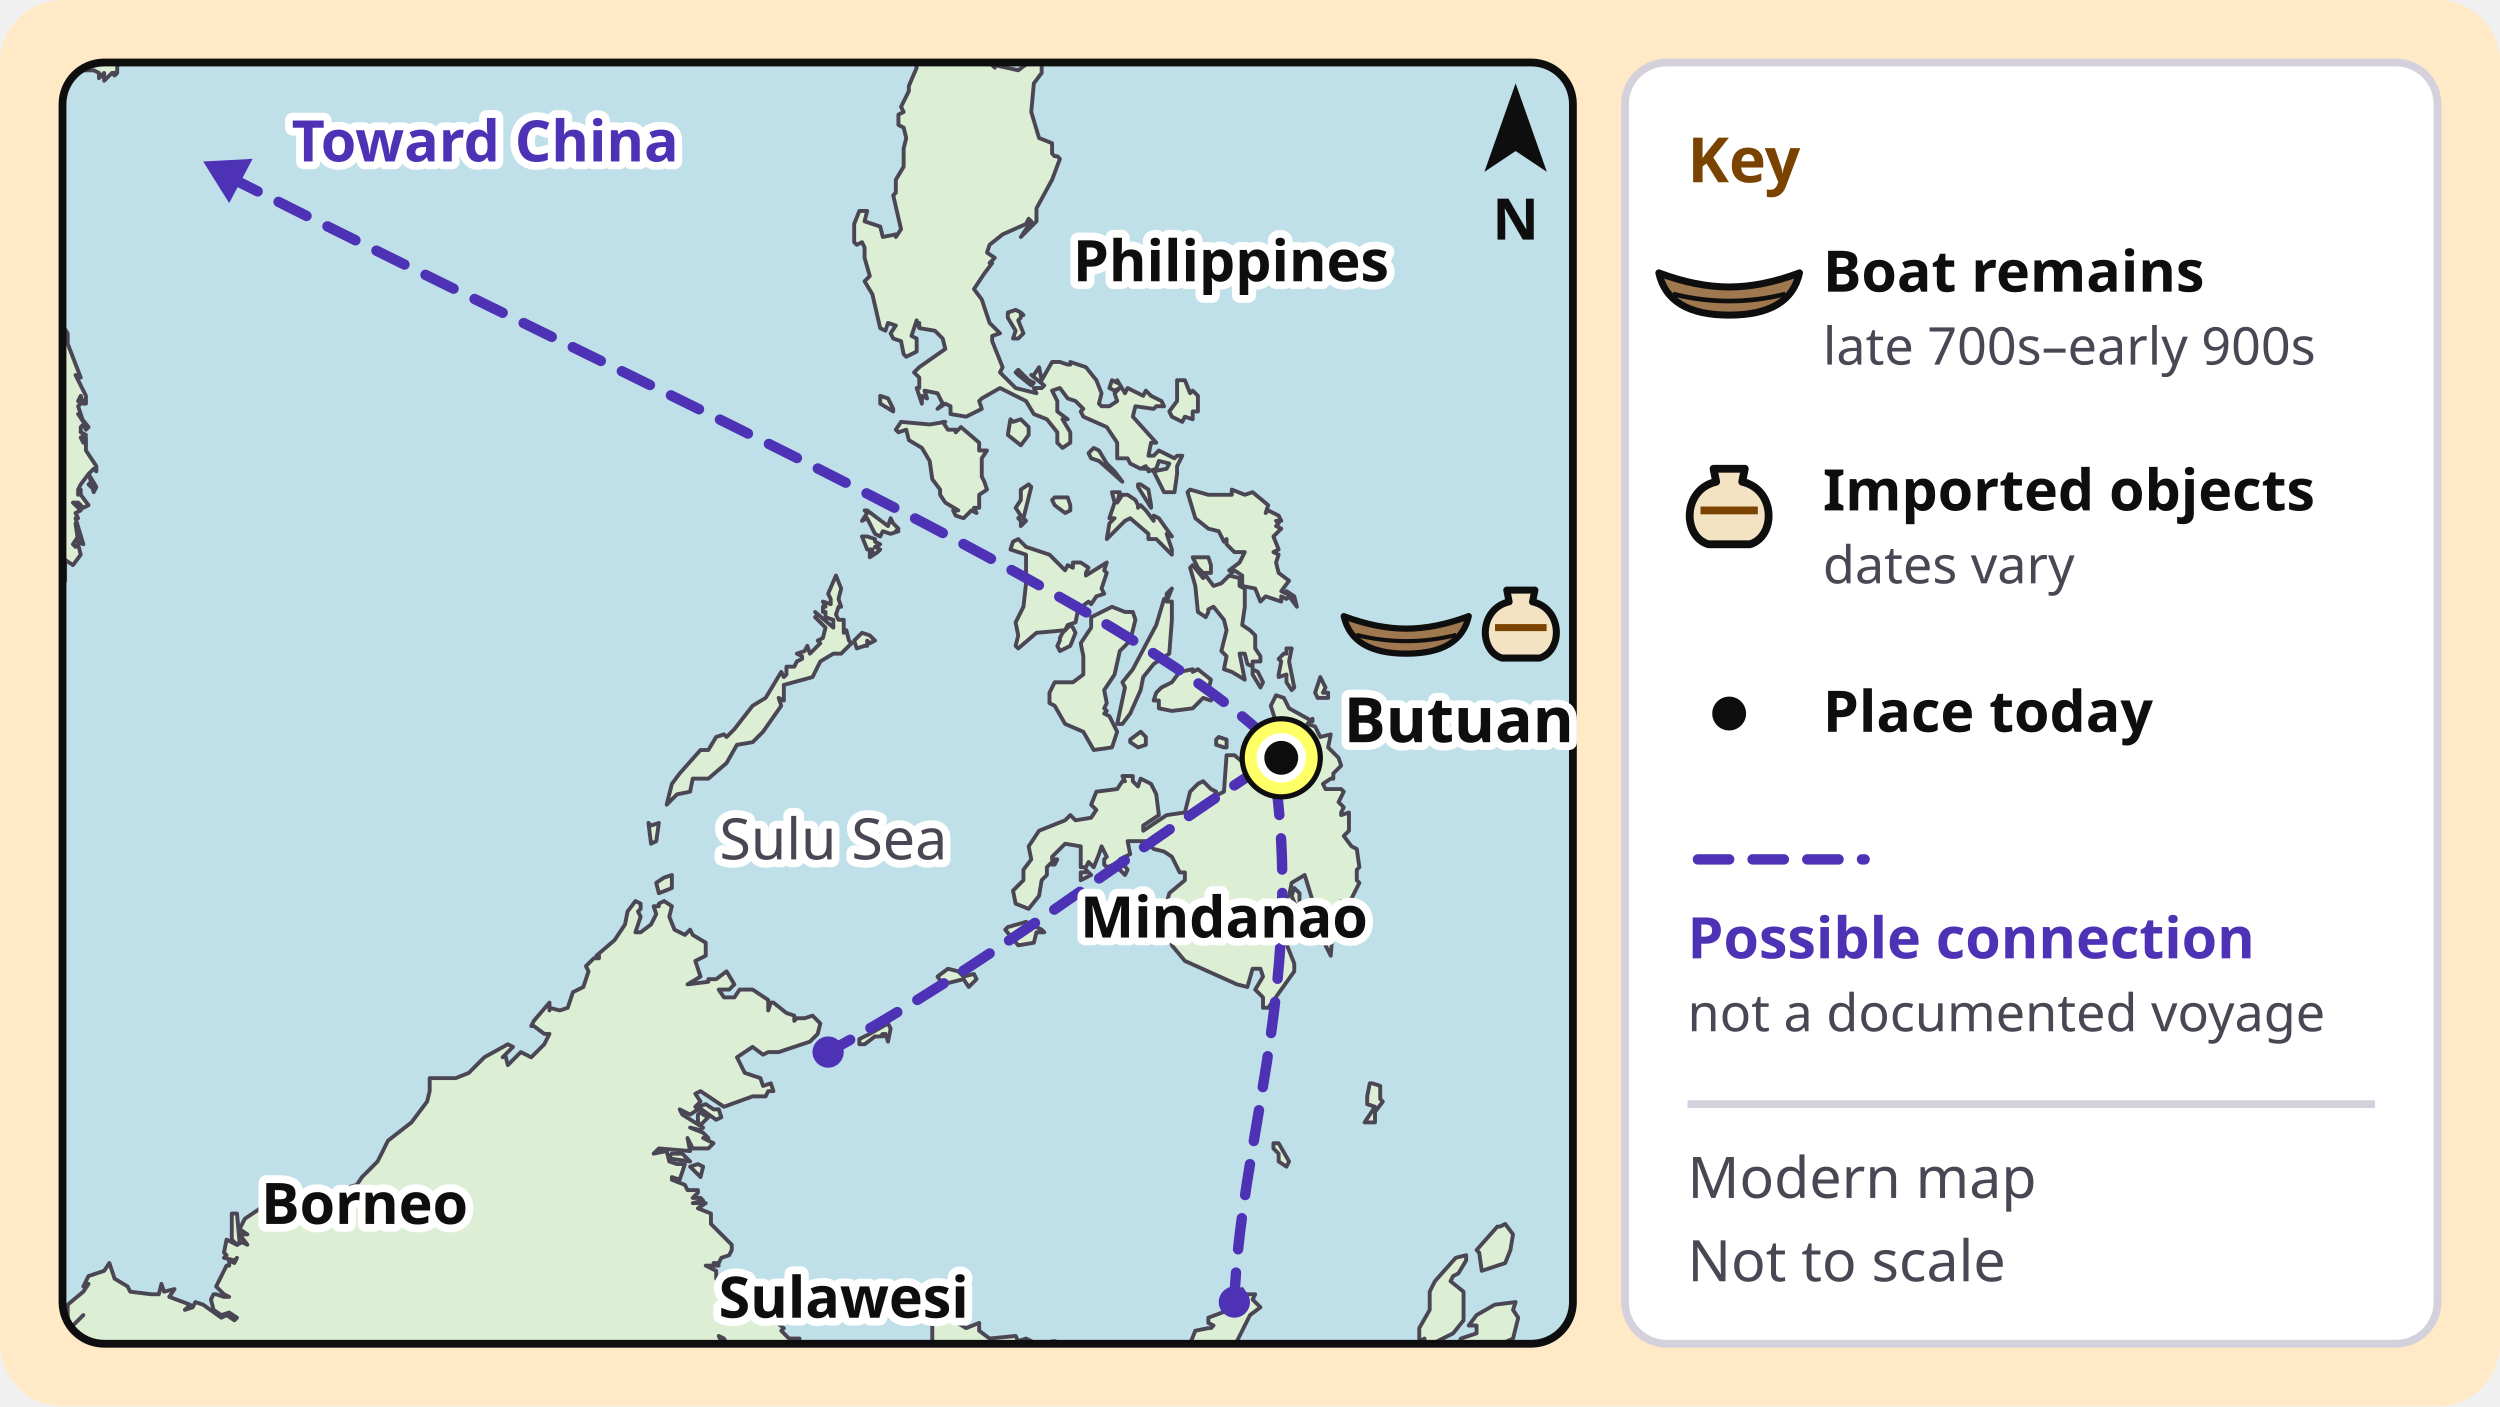
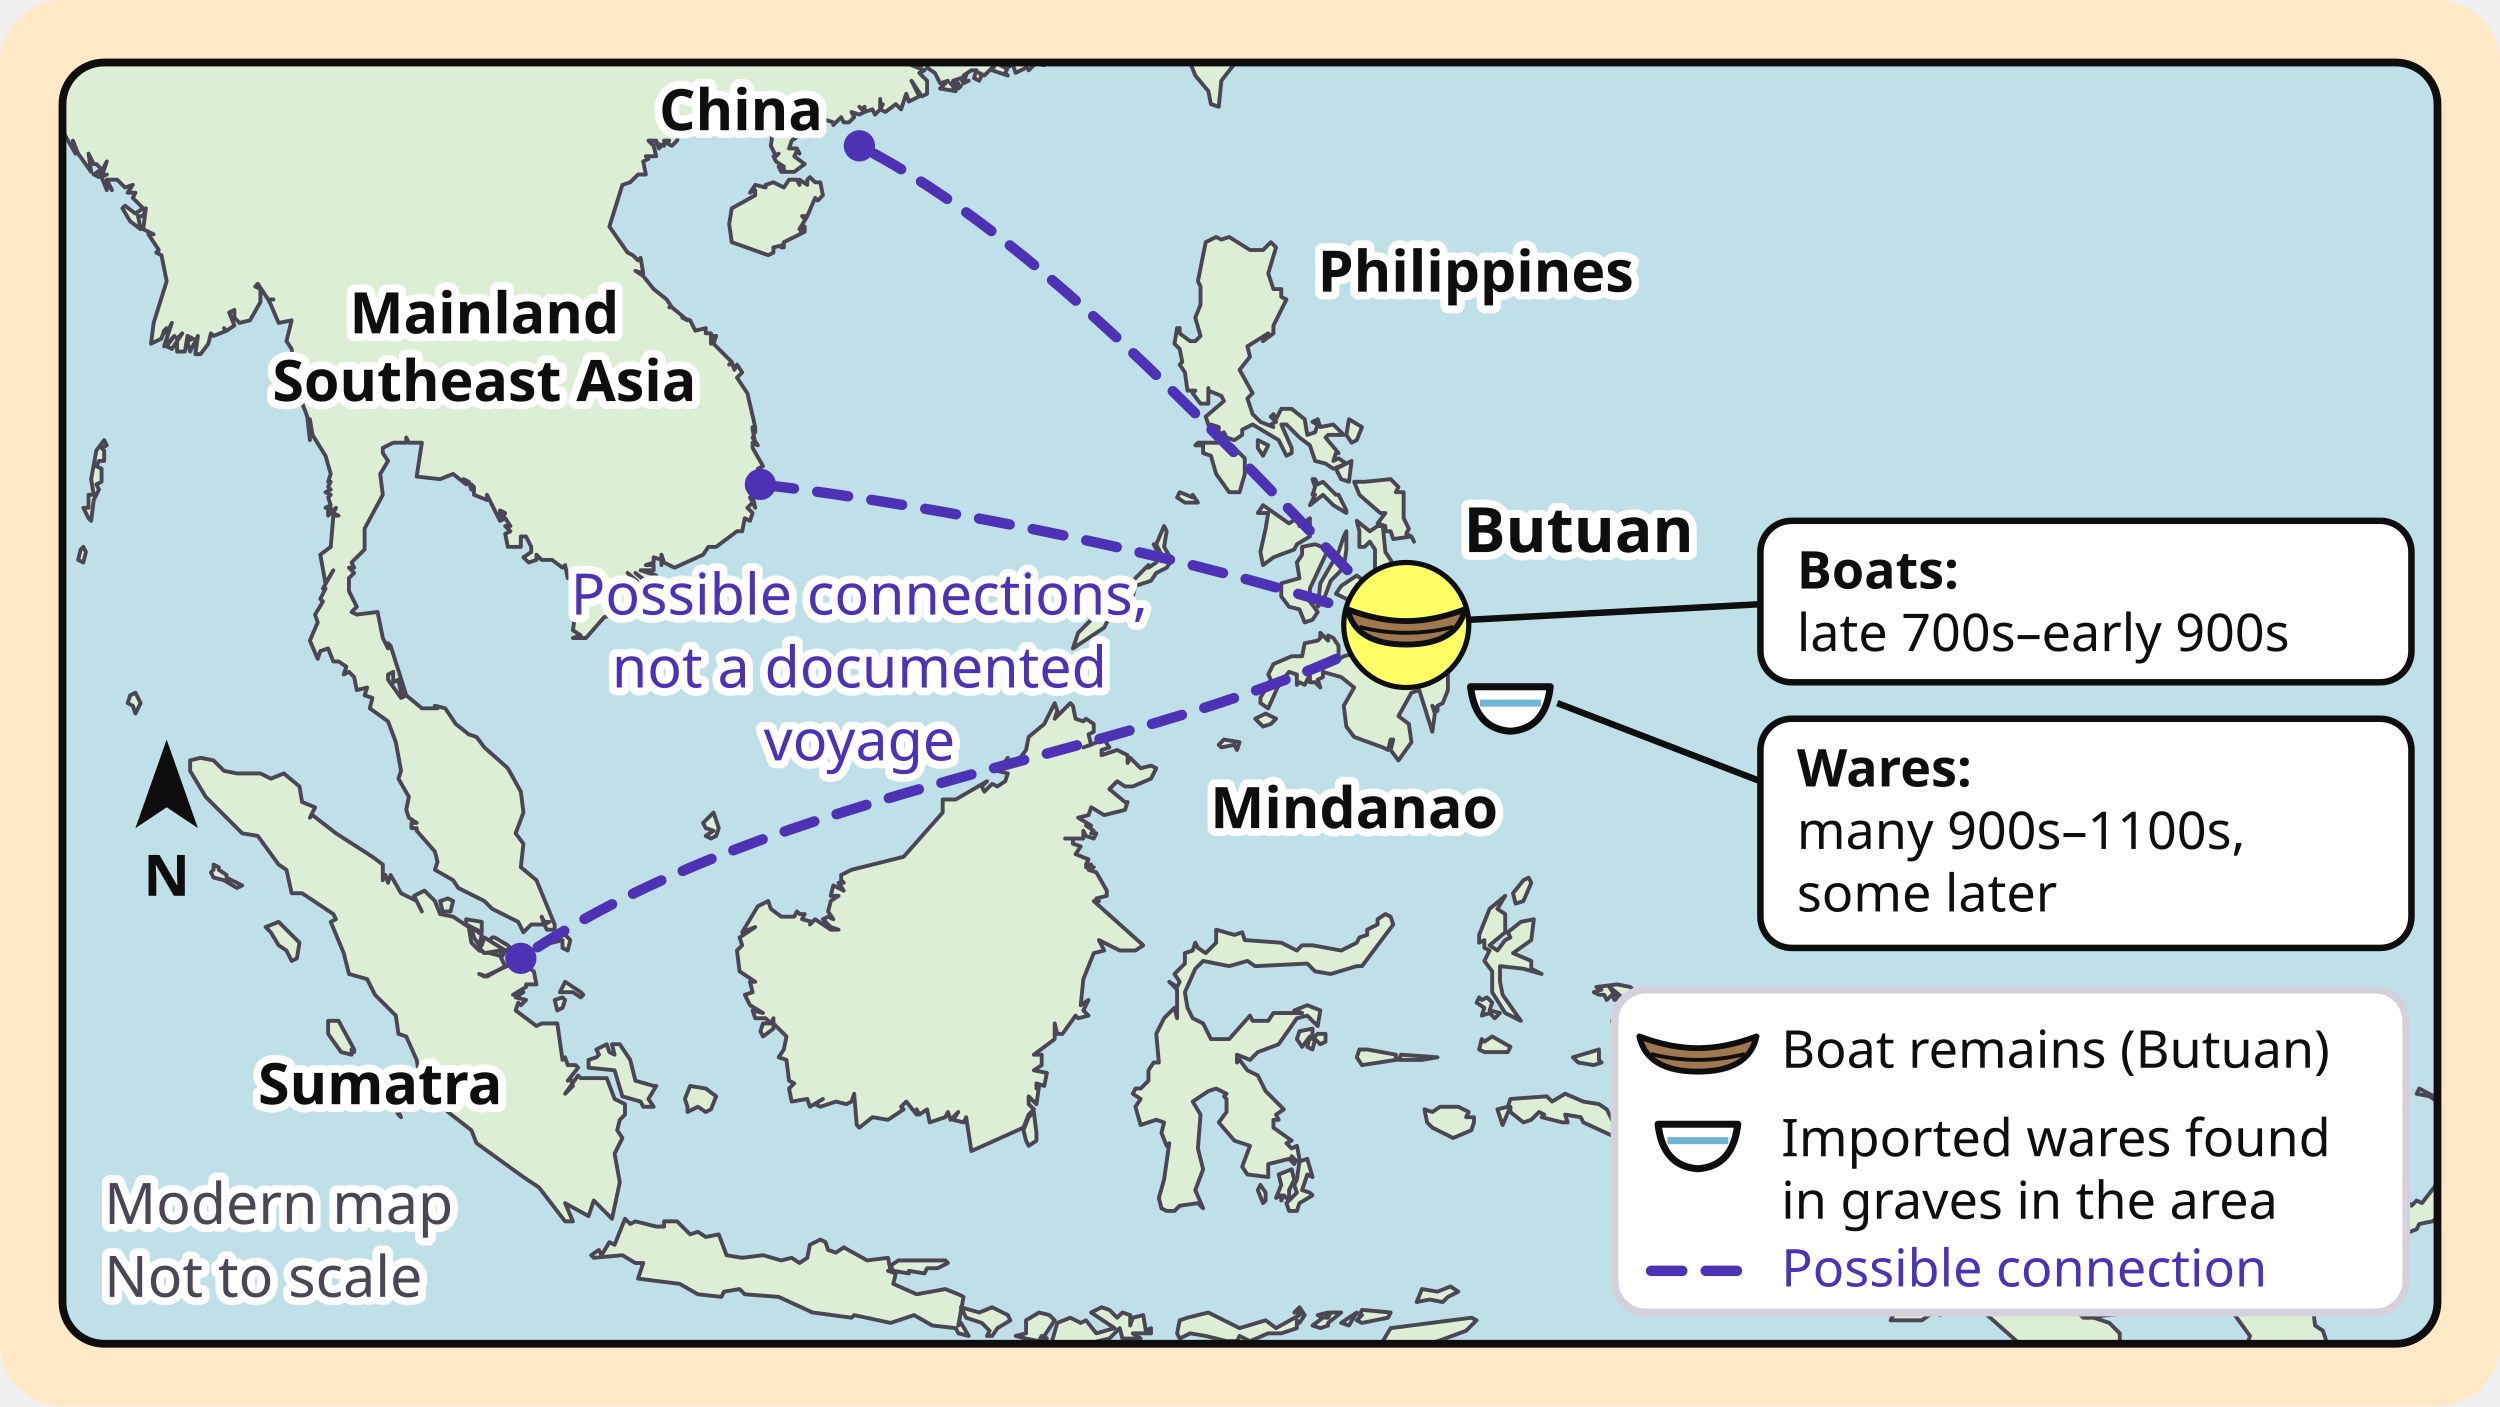
<svg xmlns="http://www.w3.org/2000/svg" viewBox="0 0 960 540" role="img" font-family="Atkinson Hyperlegible Next, Atkinson Hyperlegible, Verdana, sans-serif">
  <rect x="0" y="0" width="960" height="540" rx="24" fill="#FFE9C7" />
  <defs>
    <clipPath id="map">
-       <rect x="24" y="24" width="580" height="492" rx="16" />
+       <rect x="24" y="24" width="912" height="492" rx="16" />
    </clipPath>
  </defs>
  <g clip-path="url(#map)">
-     <rect x="24" y="24" width="580" height="492" fill="#BFE0E8" />
+     <rect x="24" y="24" width="912" height="492" fill="#BFE0E8" />
    <g fill="#DCEFD5" stroke="#4B4654" stroke-width="1.5" stroke-linejoin="round">
-       <path d="M-6 -6 -6 82 -4 83 -3 82 -2 85 -3 85 1 86 -0 88 1 90 2 89 1 92 3 92 3 87 5 88 5 89 3 89 4 92 7 95 6 96 7 95 9 99 13 105 15 105 14 107 15 106 18 111 19 110 18 110 19 108 21 112 23 113 20 116 21 116 24 125 26 128 26 132 31 145 29 144 33 152 33 155 32 155 31 152 30 154 31 155 30 156 32 162 30 159 34 164 33 165 32 163 31 164 31 166 33 167 31 168 32 170 33 168 33 173 37 179 37 181 36 180 34 182 37 187 36 189 35 186 35 187 34 186 35 185 34 182 31 186 30 188 30 190 31 188 31 190 34 194 32 195 30 193 28 193 31 196 29 197 30 199 29 199 32 209 30 208 29 201 30 206 28 209 29 210 30 209 31 213 28 217 25 215 25 223 23 224 19 224 16 228 11 229 4 236 3 235 -1 236 -4 242 -6 241Z" />
-       <path d="M325 546 325 544 326 543 328 546 331 545 332 542 329 538 332 536 332 531 336 530 336 523 342 521 343 516 345 516 345 520 351 522 354 517 358 515 358 507 361 506 361 507 363 506 366 507 371 510 376 508 376 511 380 514 390 513 391 515 394 514 398 516 405 515 410 517 416 521 419 517 425 518 425 517 428 518 446 521 457 516 459 511 464 510 465 510 466 509 464 508 464 506 472 503 472 500 477 495 478 497 482 497 481 499 484 502 480 505 474 517 467 521 465 527 462 532 457 533 451 533 438 537 427 535 422 530 420 531 411 531 410 529 410 531 393 531 386 532 384 530 380 529 378 531 371 531 366 533 364 532 360 532 354 529 349 529 343 534 339 539 336 546Z" />
-       <path d="M315 393 314 397 311 400 299 404 295 404 293 405 289 402 283 406 286 412 292 414 293 417 296 416 297 419 295 419 294 421 289 421 278 425 269 419 267 420 269 423 267 425 268 426 265 428 261 426 262 428 270 433 269 434 265 433 270 435 272 437 270 437 274 439 272 441 266 441 264 437 265 442 253 441 251 443 256 442 257 446 260 447 263 447 261 453 258 452 258 453 263 455 264 457 268 457 268 458 266 460 269 460 270 461 266 462 271 462 268 464 273 466 273 470 281 478 281 480 280 482 277 483 276 485 274 485 276 486 271 486 275 488 275 491 277 493 280 494 282 497 291 502 290 503 292 505 296 506 301 510 300 511 303 514 307 514 307 516 301 522 298 520 295 522 291 521 290 522 281 519 278 514 276 513 280 522 276 521 271 523 268 530 268 532 265 536 264 540 265 540 264 541 265 546 29 546 29 543 32 544 29 541 27 537 22 535 22 527 20 521 23 517 22 511 28 509 32 505 28 509 24 510 26 506 26 501 32 496 34 493 32 494 34 490 40 488 42 485 44 491 49 494 50 496 58 497 61 497 62 493 63 496 67 495 65 498 73 501 71 503 74 502 75 500 78 501 85 506 87 505 90 507 91 506 88 504 85 505 82 503 81 499 82 497 83 497 86 498 88 498 86 497 83 494 87 486 88 486 88 484 90 485 91 483 90 484 86 483 87 482 86 481 87 476 91 478 93 477 95 478 92 474 95 474 92 472 94 468 100 464 109 463 137 455 139 452 145 446 149 438 158 431 164 423 165 419 165 414 175 414 180 412 186 406 195 401 197 402 193 406 194 405 195 409 200 404 204 406 209 401 211 397 209 397 205 394 204 394 205 392 211 385 211 388 211 387 215 388 218 387 220 381 224 379 226 373 225 371 228 368 230 368 230 367 229 367 236 361 240 355 241 350 244 346 246 347 246 349 245 350 246 352 244 358 246 358 250 355 252 351 251 348 253 348 253 347 255 346 258 348 257 352 259 357 263 359 265 357 266 359 271 362 271 367 267 369 269 375 264 378 272 377 272 376 275 376 279 373 282 378 280 380 276 380 278 383 280 383 282 383 284 380 289 380 295 384 295 388 296 385 297 385 302 389 302 389 305 390 305 392 306 391 309 391 312 390Z" />
-       <path d="M521 338 522 339 518 347 515 346 514 348 515 352 512 349 510 349 512 354 511 367 508 361 507 351 505 349 501 336 496 339 495 344 491 346 487 356 488 358 489 357 493 360 497 370 497 373 487 387 485 387 485 383 482 380 485 375 484 372 481 372 479 379 475 378 455 369 450 363 449 352 447 351 448 347 449 343 455 338 455 335 453 335 450 329 447 327 443 326 440 323 433 323 434 328 430 330 433 334 432 336 428 332 425 333 424 332 424 330 425 329 423 325 422 328 420 333 418 331 417 333 415 333 415 325 409 324 404 329 404 330 406 330 405 332 404 332 404 331 402 333 402 336 400 338 399 344 395 349 390 347 389 342 393 338 393 334 396 330 395 325 399 319 409 315 411 313 413 315 419 314 421 311 419 309 421 304 429 303 431 300 432 300 431 298 435 298 435 300 437 302 438 299 442 301 444 305 445 313 439 317 439 319 448 313 455 312 457 304 460 301 462 300 465 303 467 304 466 306 470 304 471 290 474 290 480 295 482 293 483 287 486 290 489 290 492 289 492 284 488 271 490 267 493 268 495 272 504 277 504 276 502 278 505 279 507 283 511 282 510 287 514 291 515 294 512 297 512 299 511 299 508 301 509 303 515 303 516 304 514 308 516 310 515 312 515 313 518 312 518 319 516 321 519 325 521 326 522 333 521 334Z" />
-       <path d="M400 24 400 28 397 32 396 43 399 53 404 55 404 59 405 60 406 60 407 61 404 69 398 80 398 85 392 91 396 85 395 84 394 86 385 90 380 94 379 97 382 99 380 101 381 101 378 105 374 111 377 115 380 124 384 128 381 129 381 131 385 141 384 143 390 149 398 151 397 149 400 149 401 148 396 144 397 144 399 141 400 146 404 139 407 139 410 140 411 140 411 139 417 141 421 146 423 151 422 155 423 156 426 156 429 154 428 151 430 149 428 150 426 149 427 146 429 147 429 146 432 151 433 149 439 152 440 150 442 152 446 154 447 156 444 156 443 157 436 156 435 160 444 170 442 170 441 175 443 175 445 173 451 176 452 175 454 175 452 179 452 182 451 189 447 189 443 181 448 180 449 178 445 177 444 180 441 181 441 180 439 180 440 179 438 180 434 178 433 176 429 176 429 170 425 164 416 160 415 158 416 157 413 154 410 153 407 149 404 150 406 154 406 158 410 161 408 161 411 166 411 170 408 172 406 170 406 166 402 161 397 159 394 154 384 149 377 153 376 154 377 157 371 160 365 159 365 156 363 155 360 157 362 155 360 151 355 150 356 153 354 152 354 155 352 149 353 149 353 145 351 143 353 141 363 134 362 130 359 127 353 126 353 124 352 125 352 123 350 129 352 130 352 135 348 137 347 136 346 131 343 130 342 128 344 125 341 124 340 127 338 126 335 113 332 108 334 106 332 99 332 95 331 93 329 94 328 93 328 86 330 81 333 81 332 85 338 87 339 91 344 90 344 91 346 88 343 75 344 74 344 69 347 64 347 57 348 53 347 49 345 48 345 44 347 43 346 41 349 35 349 33 352 26 351 21 357 19 358 17 361 19 367 17 380 24 382 26 382 25 391 27 395 24 396 21 398 21Z" />
-       <path d="M484 252 484 254 481 254 481 256 479 255 478 251 476 251 478 261 473 258 470 257 471 252 469 250 471 242 470 238 466 233 464 234 464 235 463 237 460 235 459 225 457 218 458 217 462 222 463 221 466 225 469 224 472 221 476 222 476 225 478 226 478 233 477 240 480 242 482 244 482 249Z" />
-       <path d="M497 229 498 233 495 229 494 230 492 229 492 231 486 229 484 231 482 226 477 225 477 221 474 219 473 220 472 219 476 216 478 212 474 212 471 209 471 207 470 208 468 204 464 203 459 199 456 189 457 188 464 190 473 190 473 188 478 190 481 189 487 194 486 197 487 196 491 198 492 200 490 200 491 201 490 202 492 203 489 206 491 211 489 212 491 213 490 216 491 220 495 223 492 227 494 228 494 227Z" />
-       <path d="M265 446 258 445 257 444 258 443 262 443Z" />
-       <path d="M499 348 498 349 496 344 497 341 499 343Z" />
-       <path d="M419 336 415 338 415 335 417 335 417 334Z" />
-       <path d="M485 262 484 264 481 259 481 257 483 258Z" />
-       <path d="M465 217 465 220 462 220 460 218 458 214 461 214 464 214Z" />
-       <path d="M92 477 91 478 89 476 89 466 91 466Z" />
-       <path d="M268 447 270 448 269 452 265 448Z" />
-       <path d="M255 337 258 336 258 341 253 343 252 339Z" />
-       <path d="M495 446 494 448 491 446 491 443 489 441 489 439 491 439Z" />
-       <path d="M342 395 341 400 340 397 339 398 339 397 338 398 336 398 332 401 330 401 330 399 334 397 341 393Z" />
-       <path d="M253 316 252 323 250 324 249 316 250 317Z" />
-       <path d="M471 284 471 287 470 287 467 286 467 284 468 283Z" />
-       <path d="M440 285 440 286 437 287 434 285 434 284 438 281 440 283Z" />
-       <path d="M510 266 510 268 506 268 505 266 507 260 509 264 508 266Z" />
-       <path d="M334 244 336 246 334 247 333 246 333 248 332 248 329 249 328 246 331 243Z" />
-       <path d="M412 241 413 243 411 248 407 250 406 248 407 246 407 245 408 243 411 240Z" />
-       <path d="M336 208 338 209 336 210 338 211 337 212 334 214 334 212 335 213 335 211 334 211 333 211 331 206 333 206 336 207Z" />
-       <path d="M411 194 411 196 409 197 405 194 404 192 405 191 410 191Z" />
-       <path d="M442 194 442 195 437 187 437 186 438 186 441 188Z" />
-       <path d="M428 181 431 185 422 177 419 176 418 174 419 173 420 172 422 173 425 178Z" />
-       <path d="M343 157 343 158 338 155 338 152 341 153Z" />
-       <path d="M395 146 397 147 396 148 391 144 390 143 391 142Z" />
-       <path d="M392 120 393 121 392 120 392 122 391 123 393 128 391 130 389 130 390 127 387 122 387 120 390 119Z" />
-       <path d="M378 -2 379 -1 378 -0 375 -1 373 -3 375 -4 378 -4Z" />
-       <path d="M270 428 272 429 271 430 269 432 268 431 268 428 269 427Z" />
-       <path d="M7 435 5 440 1 441 -2 440 1 437 4 439 3 437 -3 435 -5 431 2 424 3 428 7 431 6 434Z" />
-       <path d="M274 426 276 426 277 429 275 430 268 425 271 424Z" />
-       <path d="M581 474 580 480 578 485 575 486 569 488 568 481 567 480 575 471 576 471 578 470Z" />
-       <path d="M530 422 531 423 528 427 528 431 524 431 528 425 525 424 525 421 526 416 527 416 530 417Z" />
-       <path d="M400 357 401 358 398 358 397 362 391 363 386 357 387 356 394 354Z" />
-       <path d="M464 265 466 267 465 269 462 268 458 272 450 273 445 272 445 269 443 269 444 266 446 264 450 262 453 258 458 257 458 258 460 257 465 261Z" />
-       <path d="M497 264 496 265 494 262 494 259 491 260 491 259 492 254 491 253 493 251 494 251 494 249 496 249 495 254Z" />
-       <path d="M345 204 342 205 339 204 338 206 336 205 333 199 331 200 333 197 332 196 333 196 341 202 342 199 343 201 345 203 344 204Z" />
-       <path d="M450 211 450 213 444 207 441 207 441 205 434 199 432 200 425 207 426 201 428 199 426 199 428 193 427 189 429 189 430 189 429 193 431 190 433 190 436 192 437 194 437 195 438 194 440 196 443 200 443 198 445 199 450 206 448 205Z" />
-       <path d="M395 186 396 187 393 199 394 200 392 202 392 200 391 199 391 199 392 198 390 195 392 192 392 188Z" />
-       <path d="M395 165 395 167 392 171 387 167 388 161 389 162 392 161 395 164Z" />
-       <path d="M460 152 460 158 458 158 458 161 455 160 454 162 450 160 449 158 452 154 452 146 455 146 457 151 458 150Z" />
-       <path d="M374 374 375 376 372 379 370 376 362 378 360 375 364 372 368 373 370 375Z" />
-       <path d="M74 -6 71 -4 69 3 66 2 68 3 68 5 69 3 67 10 65 12 66 13 67 10 67 13 66 13 64 17 62 16 64 15 60 16 55 21 53 21 55 22 53 24 51 24 53 23 45 25 45 28 43 28 45 28 44 29 43 28 40 31 40 28 38 30 38 28 36 27 29 27 28 25 24 25 15 21 15 15 13 11 14 8 13 4 15 3 13 1 15 -4 20 -6Z" />
-       <path d="M553 546 554 535 550 533 548 528 549 523 551 521 547 519 547 514 545 515 545 510 549 503 549 496 551 492 559 483 563 482 563 484 560 489 558 490 557 492 562 496 562 507 558 512 552 515 551 517 556 522 559 520 560 516 561 514 567 512 567 509 564 509 567 505 574 501 582 500 581 503 583 506 581 514 570 519 570 521 568 521 568 522 572 526 581 529 581 534 585 535 587 538 577 535 575 533 569 533 566 531 560 531 558 535 559 540 558 542 559 546Z" />
-       <path d="M436 238 434 246 430 250 428 259 424 265 425 270 424 272 425 273 424 274 426 275 429 281 427 287 420 288 416 281 409 278 405 271 403 270 403 266 405 262 412 262 416 259 416 252 415 247 419 241 419 237 427 233 432 235 432 235 435 235Z" />
-       <path d="M450 238 449 251 443 255 439 260 438 265 434 274 431 278 429 278 432 264 431 262 435 257 444 240 447 230 448 231 448 228 450 226 448 231 450 231Z" />
-       <path d="M326 246 327 247 323 251 320 251 315 254 312 260 301 263 301 269 299 268 300 271 293 281 289 285 283 286 279 293 272 299 266 299 265 304 260 305 256 309 258 301 261 297 269 288 272 288 275 283 278 282 279 283 282 280 289 271 294 268 300 258 301 260 302 259 302 258 302 256 305 256 306 254 308 253 308 252 306 251 309 250 310 248 310 248 311 251 315 247 314 246 316 245 317 241 313 237 314 236 313 235 320 241 320 238 317 237 317 235 316 235 316 233 317 233 316 231 319 232 319 230 318 228 321 221 323 226 322 230 323 233 322 233 321 236 322 238 324 238 324 243 325 242Z" />
-       <path d="M425 220 423 226 424 228 421 229 419 232 418 231 414 234 413 239 410 240 409 242 398 243 391 249 390 248 391 244 390 239 393 233 394 224 394 213 388 211 389 208 391 207 394 210 403 213 409 219 410 217 412 218 412 216 415 216 418 218 417 220 417 221 425 216 424 219Z" />
-       <path d="M378 185 379 188 376 190 376 195 374 195 375 197 373 196 370 199 367 198 366 196 368 196 363 193 361 190 361 188 358 184 357 177 354 172 349 169 348 165 345 166 344 165 346 162 357 163 363 162 362 162 364 165 367 165 367 166 369 164 376 170 376 173 379 173 377 176 377 183Z" />
+       <path d="M439 -6 438 -6 438 -5 435 -4 434 -6 433 -5 436 -3 433 0 431 -2 427 0 426 -2 423 0 424 2 421 1 425 2 424 4 426 5 422 6 422 8 420 10 421 8 419 8 418 13 417 10 415 9 416 11 413 12 412 15 412 13 410 16 410 14 407 14 405 19 401 18 405 20 403 20 403 21 401 20 402 21 401 25 396 24 397 25 395 27 394 25 394 26 390 28 389 25 386 26 384 25 387 26 386 28 387 29 381 27 382 25 378 29 376 28 377 29 376 31 374 30 375 27 373 27 370 29 371 29 370 31 372 31 370 32 369 30 366 31 368 32 365 32 366 33 369 33 368 34 366 34 367 35 361 34 364 31 361 32 359 28 356 26 357 23 356 25 356 23 356 25 355 23 360 22 353 23 354 25 350 25 355 27 353 28 356 31 356 36 354 37 350 31 353 37 349 39 348 36 346 42 344 40 340 43 338 42 339 40 338 40 338 38 338 42 336 44 335 42 332 43 332 41 331 42 330 41 332 43 330 44 327 43 328 45 326 47 324 47 323 45 320 48 320 47 317 46 316 48 313 49 311 51 311 49 313 48 311 49 311 51 307 52 308 50 306 48 307 52 304 54 303 57 306 57 307 59 306 58 305 60 309 63 305 66 300 66 299 64 301 65 301 64 298 62 297 60 299 59 298 60 296 56 297 49 300 49 300 47 298 48 297 46 297 47 295 47 294 43 293 45 294 46 294 47 288 49 286 48 288 45 284 45 283 44 284 43 282 42 283 45 282 45 280 42 279 43 280 41 279 40 277 41 277 40 277 43 279 44 277 46 276 46 277 44 275 44 273 47 274 45 270 46 271 47 270 48 269 47 266 47 264 50 261 50 260 54 258 56 256 55 257 54 255 54 255 56 252 55 254 56 253 57 252 54 249 54 251 56 252 60 248 60 249 61 247 62 248 67 245 67 242 70 239 71 234 87 241 97 243 98 245 100 246 99 247 105 244 104 247 106 251 111 256 115 258 118 257 118 258 118 264 123 262 122 265 123 267 127 271 126 271 128 273 128 273 132 274 129 275 129 274 132 281 139 280 140 281 139 282 142 283 140 285 143 283 145 287 151 290 164 290 166 289 164 289 165 290 170 289 168 291 171 289 170 289 172 293 179 291 180 293 183 292 184 291 183 291 181 289 183 291 187 288 186 290 195 288 191 289 193 287 195 289 197 288 200 286 199 285 204 283 204 275 210 272 210 270 213 259 218 255 216 254 213 254 217 254 215 251 214 251 216 248 217 251 217 251 219 246 219 252 221 249 224 244 220 250 225 249 227 241 220 248 228 248 230 245 231 237 224 242 231 242 234 232 237 225 245 220 245 223 244 220 242 222 228 225 225 226 226 225 223 220 220 218 222 217 217 216 218 212 215 208 215 206 213 206 215 203 216 201 214 204 212 204 210 202 206 200 206 200 210 195 210 194 205 196 204 194 202 196 202 194 199 192 200 194 197 192 196 192 200 187 190 187 192 182 190 182 187 181 186 181 188 180 185 178 184 179 186 174 182 169 184 160 183 162 170 157 170 156 168 156 170 151 170 147 172 147 174 149 177 146 182 147 190 140 203 140 211 135 216 136 218 134 218 136 220 134 222 134 227 137 233 135 235 137 236 145 235 147 245 149 249 149 247 150 248 156 267 154 266 153 261 151 262 151 258 149 259 149 261 154 268 156 267 162 272 168 272 167 271 171 272 175 278 180 282 183 283 186 287 195 295 200 304 201 312 198 320 201 324 200 333 206 338 213 355 213 357 210 357 209 355 211 354 209 354 208 352 209 355 204 355 201 358 199 354 189 349 186 346 176 341 174 338 167 334 168 331 167 327 160 319 160 318 158 318 158 316 160 316 157 314 156 311 157 306 153 299 154 296 152 285 149 277 142 272 143 268 140 267 141 264 137 265 136 260 134 258 132 259 133 256 130 254 128 254 126 249 123 250 122 253 119 246 122 239 121 236 124 231 123 230 125 226 124 226 128 219 125 224 123 213 127 210 128 198 130 198 128 197 129 195 126 198 126 196 127 195 125 195 127 194 126 191 127 190 125 189 127 188 126 187 127 185 126 185 127 182 125 175 120 167 119 161 119 169 118 160 115 152 115 151 117 152 116 150 114 151 113 149 112 134 110 131 112 123 107 124 104 117 103 115 105 115 103 115 99 109 98 110 100 111 100 116 96 123 92 124 90 122 90 119 88 120 90 125 87 127 86 126 87 127 82 129 81 128 80 132 77 136 75 136 76 129 73 135 72 131 74 130 72 129 71 135 68 135 68 130 70 128 66 134 64 133 67 129 63 133 66 124 64 128 64 126 63 127 62 130 58 132 59 124 64 108 62 98 60 97 61 96 57 90 59 90 55 88 56 80 55 83 53 83 54 88 50 85 47 80 48 79 52 82 55 80 51 76 52 74 49 74 51 71 48 72 45 69 41 69 43 73 41 70 41 73 39 68 41 67 39 68 41 62 38 68 36 67 39 65 37 63 36 63 34 59 35 66 30 59 28 54 29 59 25 52 23 48 24 44 24 45 24 43 22 43 23 41 21 37 23 33 21 36 16 28 16 25 13 29 11 28 13 30 12 31 10 31 9 29 9 30 8 30 3 23 2 17 4 16 3 16 3 15 1 15 2 16 2 18 -3 17 3 20 2 23 0 23 1 26 -1 28 1 28 0 32 2 31 3 35 -0 38 -1 35 -3 42 -5 42 -5 40 -6 42 -3 37 -6 40 -6 -6Z" />
+       <path d="M299 498 286 497 284 495 278 496 277 498 268 497 261 493 245 491 247 485 244 485 239 482 228 483 227 482 230 480 231 482 234 477 236 478 240 468 242 470 244 469 252 471 255 471 255 469 260 469 265 474 268 473 271 475 276 474 279 482 285 483 293 482 300 484 304 483 307 485 310 483 311 478 315 476 317 477 318 480 321 481 324 479 333 484 341 483 342 488 341 488 344 489 343 493 352 497 363 495 368 497 370 498 368 509 369 508 372 513 368 512 367 510 358 509 351 505 342 508 328 505 327 506 312 504Z" />
+       <path d="M750 485 742 481 742 480 744 481 739 476 735 469 738 467 734 466 737 465 733 466 733 461 731 462 730 460 729 460 728 458 722 456 720 454 719 455 718 453 713 453 699 447 688 446 680 441 681 438 685 438 680 438 678 440 675 437 675 439 672 438 672 435 670 437 667 433 667 435 665 434 665 427 669 426 668 423 665 426 664 430 662 430 664 432 661 435 662 437 658 440 653 441 650 434 654 432 652 428 649 429 644 423 639 423 640 421 639 421 644 419 650 421 655 416 659 415 661 416 660 419 661 416 662 418 662 416 665 417 665 419 666 416 667 418 666 415 669 416 668 415 670 414 668 414 669 411 667 412 669 410 664 412 650 413 648 411 644 412 640 410 641 408 639 408 638 405 640 403 637 403 639 401 636 402 636 401 635 402 628 399 629 400 627 401 623 400 628 394 628 390 637 388 642 384 646 383 654 384 661 389 670 389 673 391 670 392 674 398 671 403 672 413 677 422 678 421 678 416 680 416 681 423 683 422 683 426 687 429 693 429 699 424 701 419 705 417 707 412 712 412 719 410 718 405 730 400 759 414 765 413 767 415 772 415 774 416 773 418 781 418 793 423 794 425 816 430 824 436 830 436 833 439 837 441 840 444 844 445 851 452 851 462 862 464 867 467 872 469 877 469 879 472 883 475 883 481 869 481 869 485 871 485 873 492 877 495 881 500 888 501 889 509 892 511 894 517 905 516 904 523 917 527 912 528 914 532 926 536 929 535 921 537 927 540 919 542 914 540 917 538 915 539 912 537 897 535 896 533 891 534 888 532 885 534 883 532 881 533 875 524 871 523 868 520 870 517 868 518 863 516 864 513 856 502 851 501 851 499 846 500 837 497 837 494 836 496 834 494 833 495 832 493 832 496 830 493 832 498 829 495 827 497 821 495 818 492 823 500 821 500 822 501 820 501 814 499 817 501 818 504 801 506 799 503 795 504 798 504 800 506 804 506 810 508 814 512 814 516 803 521 796 518 787 520 783 518 780 520 762 504 765 499 762 502 753 504 751 503 750 500 750 502 745 505 744 503 748 494 742 488 749 489 751 488 744 487 740 484 746 483Z" />
+       <path d="M452 391 452 380 449 377 452 379 453 377 451 374 455 370 455 366 458 365 459 362 460 364 463 366 467 362 467 357 474 359 477 358 478 361 492 362 498 365 500 363 504 363 515 365 521 362 522 360 525 359 525 357 529 355 529 353 532 351 534 352 535 355 523 371 521 371 511 374 505 373 502 370 482 371 479 369 472 371 462 369 459 372 455 381 456 387 458 391 462 393 465 399 472 399 480 390 481 392 484 392 487 392 489 389 500 389 497 388 502 386 507 388 506 394 502 390 498 391 491 401 483 404 480 407 475 405 475 408 476 407 479 411 483 413 486 419 493 426 490 428 491 430 489 430 489 433 496 438 494 439 496 441 498 440 499 445 498 446 496 444 497 447 495 445 487 447 487 452 479 451 477 448 480 440 474 438 468 431 471 427 471 422 470 421 471 420 467 418 464 419 458 423 461 428 460 441 462 449 459 457 462 464 460 462 453 463 451 465 448 465 446 464 445 460 447 453 449 439 448 440 446 435 447 431 444 430 438 432 436 425 438 422 435 420 436 418 438 418 441 415 441 411 443 408 445 408 444 397 447 391 451 387Z" />
+       <path d="M162 350 159 344 163 342 167 346 169 351 174 352 180 356 181 362 184 365 192 367 194 371 187 375 184 374 186 375 199 369 205 373 206 378 202 378 202 379 197 382 201 381 198 383 202 384 200 386 199 385 198 388 206 394 208 393 214 393 216 407 217 406 218 409 221 409 222 410 218 415 219 414 220 417 217 420 222 413 223 414 233 414 236 422 240 424 240 428 238 430 237 434 239 437 236 443 238 454 235 468 228 461 226 467 217 462 220 469 217 469 207 456 201 452 183 439 181 434 172 427 167 420 161 413 160 407 156 398 153 397 152 390 144 382 141 376 134 374 132 366 127 354 129 353 128 351 116 343 112 343 110 334 107 332 99 321 93 320 79 306 73 296 73 292 77 291 82 292 86 296 91 297 100 297 104 299 109 297 115 302 116 308 121 310 119 314 120 313 129 320 143 329 147 332 147 338 147 336 148 336 149 339 150 336 154 343 160 346Z" />
+       <path d="M444 295 442 299 435 302 432 302 429 300 426 303 432 308 433 308 432 311 424 313 419 310 418 313 414 314 419 317 417 317 420 319 419 320 421 320 420 322 417 321 416 319 416 322 409 322 412 322 412 324 415 325 413 328 418 330 417 332 419 332 417 333 420 333 418 334 421 335 425 342 425 344 421 345 422 346 420 346 439 363 436 365 430 365 422 361 424 365 420 366 416 376 415 386 418 384 416 388 418 390 414 391 413 390 408 397 406 397 405 393 405 399 397 405 400 405 400 407 400 409 397 411 402 412 401 417 398 416 398 418 399 417 398 424 395 421 395 424 397 426 395 428 393 433 373 442 371 429 370 431 366 430 368 427 365 430 364 427 363 429 357 431 356 426 353 428 352 426 352 428 348 423 346 425 347 426 341 430 335 429 330 433 329 432 328 420 327 423 325 424 321 423 315 425 313 424 316 422 311 425 310 422 304 423 303 418 305 416 303 415 302 407 299 406 301 403 302 398 297 393 297 391 296 393 294 391 290 391 289 388 293 389 288 386 286 382 289 381 288 377 290 377 284 373 283 365 285 363 284 360 290 356 285 358 291 348 295 346 296 349 300 352 305 352 306 350 307 351 309 351 308 353 312 354 311 355 313 353 319 357 322 357 319 356 316 353 318 352 320 353 318 350 319 346 322 344 319 344 320 340 324 342 322 339 324 339 323 338 323 336 327 334 347 329 362 312 362 307 367 307 379 300 377 302 378 304 381 301 383 302 386 300 387 297 383 296 384 295 387 291 387 293 391 292 394 288 395 283 401 278 405 270 406 273 405 276 411 270 412 271 413 276 416 277 417 276 420 278 420 281 418 282 419 286 416 287 424 284 426 287 423 288 423 290 429 288 433 290 433 293 434 291 438 295 442 294Z" />
+       <path d="M556 265 554 270 552 271 552 273 550 271 551 274 550 281 545 265 542 266 537 275 541 278 542 285 537 292 534 288 535 284 534 284 533 288 531 287 520 283 517 279 516 271 520 264 515 260 508 258 508 260 506 261 507 264 505 262 503 262 503 259 501 263 499 262 498 263 498 259 495 258 491 263 487 272 484 270 484 268 488 261 487 259 489 255 496 252 500 252 501 247 506 246 507 245 507 243 510 246 510 244 512 245 514 248 514 252 511 255 516 252 520 251 522 245 526 247 526 248 528 247 529 239 533 242 535 238 536 239 540 239 538 229 539 227 541 230 547 232 546 233 548 235 550 235 550 238 552 241 549 245 553 247 552 251 554 251 553 256 556 259Z" />
+       <path d="M490 95 487 105 489 111 492 111 492 114 494 115 489 125 489 128 485 131 487 128 479 133 480 137 476 142 481 151 479 153 481 159 484 162 489 164 488 163 490 162 488 160 489 159 490 161 492 157 496 157 501 161 502 167 505 166 506 163 504 162 506 161 507 164 512 163 515 166 516 167 510 167 509 168 514 174 513 174 512 177 514 176 517 178 519 177 518 185 515 184 513 180 517 178 512 180 509 178 505 177 503 171 499 168 494 163 492 163 496 172 496 174 494 175 491 169 481 163 477 165 477 167 474 169 471 168 470 166 468 167 468 164 465 163 465 166 463 160 470 154 469 152 464 150 464 149 464 155 461 155 458 151 459 150 456 150 455 143 453 140 454 139 453 134 451 132 452 126 453 126 453 128 457 131 459 131 461 129 459 122 461 117 461 110 460 108 463 93 467 91 469 92 472 91 480 96 485 96 488 93Z" />
+       <path d="M5 32 6 37 3 39 4 35 2 28 3 27Z" />
+       <path d="M536 219 534 220 534 221 531 218 532 224 528 222 528 211 526 208 524 210 522 210 522 204 521 200 526 204 529 202 531 202 532 212 534 215Z" />
+       <path d="M542 206 543 208 542 206 535 207 534 204 532 204 532 202 529 201 532 197 530 197 522 190 520 185 524 185 534 184 537 187 536 189 539 189 539 199 541 203 540 205Z" />
+       <path d="M403 505 405 507 401 513 402 514 400 515 400 513 399 515 394 514 390 513 394 512 394 507 399 504Z" />
+       <path d="M153 427 154 429 153 428 150 423 151 420 153 422 154 424Z" />
+       <path d="M297 395 293 398 292 396 293 393 297 393Z" />
+       <path d="M136 403 136 404 135 403 135 405 131 404 126 397 126 392 130 392Z" />
+       <path d="M195 363 196 364 194 365 189 362 187 362 189 360 190 360Z" />
+       <path d="M219 361 218 365 216 364 216 361 212 362 215 359 217 359Z" />
+       <path d="M185 359 184 363 182 360 181 356Z" />
+       <path d="M185 357 185 358 179 355 179 353 185 354Z" />
+       <path d="M93 340 91 341 86 338 82 337 81 335 82 334 82 332 84 333 84 334 87 336 87 337Z" />
+       <path d="M276 318 275 321 273 322 271 321 274 319 271 318 270 316 274 312Z" />
+       <path d="M54 270 52 274 51 271 49 270 50 267 52 266Z" />
+       <path d="M33 212 32 216 30 215 31 211 32 210Z" />
+       <path d="M40 173 40 177 38 177 37 179 39 180 39 185 37 186 38 188 36 192 35 200 34 199 32 195 34 195 34 190 36 190 35 184 37 173 40 169 41 171 39 172Z" />
+       <path d="M507 540 507 542 500 545 498 546 498 543 501 543 507 538Z" />
+       <path d="M934 531 936 531 935 534 931 533 931 531 929 529 928 527 933 532Z" />
+       <path d="M928 526 923 526 924 525 923 521 928 522 930 526Z" />
+       <path d="M962 518 962 520 958 519 958 520 957 519 958 518 954 515 953 517 954 515Z" />
+       <path d="M515 504 510 508 510 509 507 510 504 509 508 506 506 505 510 504 509 506 510 506 511 504Z" />
+       <path d="M521 504 518 509 515 508Z" />
+       <path d="M534 504 533 506 523 508 521 507 523 505 522 505 523 503Z" />
+       <path d="M560 496 556 498 554 500 549 499 544 500 546 495 552 496 557 494Z" />
+       <path d="M635 489 634 494 629 501 628 500 626 501 625 498 626 496 628 496 627 495 628 493 632 488 635 487Z" />
+       <path d="M363 484 364 485 360 487 356 487 355 489 349 488 349 489 343 488 342 486 345 484Z" />
+       <path d="M886 464 885 468 882 465 882 462Z" />
+       <path d="M486 458 486 461 485 462 483 457 484 455Z" />
+       <path d="M275 421 273 426 271 427 268 425 264 427 264 425 263 422 265 417 271 418Z" />
+       <path d="M923 417 923 419 919 419 917 416 915 415 919 414Z" />
+       <path d="M877 408 873 411 865 410 863 412 863 410 865 408Z" />
+       <path d="M552 406 546 407 537 407 538 405Z" />
+       <path d="M614 407 615 408 612 409 606 408 604 406 614 403Z" />
+       <path d="M536 405 536 407 523 409 521 406 522 403 525 403Z" />
+       <path d="M714 405 705 407 699 405 693 404 693 402Z" />
+       <path d="M251 417 252 417 249 422 251 425 247 425 246 423 239 421 236 411 226 410 226 407 229 406 230 405 229 403 233 401 234 404 236 405 235 401 238 401 242 407 244 415Z" />
+       <path d="M580 402 579 404 570 404 568 403 569 399 570 400 573 398Z" />
+       <path d="M509 397 509 400 507 401 505 399 504 403 502 402 503 398 500 402 498 399 499 396 504 395 504 399 506 397Z" />
+       <path d="M706 394 703 396 699 396 697 391 692 390 691 388 692 388 699 388 704 394Z" />
+       <path d="M217 384 216 387 214 388 213 384 216 383Z" />
+       <path d="M576 389 574 391 572 389 569 390 570 387 567 385 568 383 569 384 571 383 573 385 572 388Z" />
+       <path d="M628 381 628 384 623 383 618 379 620 382 623 383 620 384 619 382 617 384 616 382 614 382 612 381 615 380 613 379 621 378 626 379Z" />
+       <path d="M223 381 224 382 223 383 220 381 215 381 217 377Z" />
+       <path d="M115 362 114 368 112 369 110 365 107 363 104 358 102 356 107 354Z" />
+       <path d="M588 339 585 346 582 347 581 343 585 338 587 337Z" />
+       <path d="M560 311 559 316 557 316 559 313 558 310 559 308Z" />
+       <path d="M490 276 488 278 485 279 482 276 486 274Z" />
+       <path d="M525 226 525 228 517 230 513 228 515 225 521 221 525 224Z" />
+       <path d="M543 225 539 222 540 220 542 217Z" />
+       <path d="M460 193 455 193 452 191 453 189 458 191 458 190Z" />
+       <path d="M517 196 517 197 512 194 508 190 503 194 505 190 504 190 505 187 504 184 505 184 506 186 508 185 513 190 514 190Z" />
+       <path d="M487 171 485 175 483 172 483 169Z" />
+       <path d="M523 164 521 169 519 170 517 167 518 161Z" />
+       <path d="M476 285 475 288 474 286 469 287 468 286 470 284Z" />
+       <path d="M316 75 314 77 313 76 310 83 308 83 309 84 310 83 307 88 308 89 309 87 309 89 301 93 301 95 300 95 301 94 297 95 297 97 295 98 281 93 280 86 281 80 290 75 290 73 288 74 290 71 294 72 294 71 297 70 301 72 303 69 306 69 307 71 307 69 310 71 310 69 311 68 313 70 315 70Z" />
+       <path d="M484 -6 482 -3 484 -1 479 7 476 22 469 31 468 41 465 40 464 35 459 29 457 24 455 23 457 14 465 -1 470 -6Z" />
+       <path d="M442 510 442 512 435 512 438 514 431 514 430 510 426 514 409 518 404 515 406 508 411 506 415 508 417 507 421 512 428 510 419 504 423 502 426 503 429 506 431 504 434 505 434 509 435 506 439 505 440 511Z" />
+       <path d="M501 505 499 508 498 507 498 510 492 512 487 512 480 515 476 513 475 515 471 515 463 513 457 512 453 514 452 512 453 507 456 506 464 504 476 510 486 507 490 510 499 505 500 504 497 504 499 502Z" />
+       <path d="M523 519 531 515 534 510 565 506 567 507 563 511 536 521 523 534 518 534 513 537 508 537 509 535 513 533 510 532 511 525 516 521Z" />
+       <path d="M953 444 952 453 946 454 946 457 949 460 948 461 944 464 938 463 940 465 934 469 929 470 928 472 923 474 910 475 906 471 901 472 901 470 890 465 892 461 894 463 899 462 904 464 915 462 918 455 919 455 917 459 918 463 920 463 924 461 926 463 928 461 930 462 937 453 941 454 942 453 940 442 946 444 947 442 950 441 950 444Z" />
+       <path d="M622 433 621 437 608 431 607 429 601 428 602 431 600 431 592 429 593 428 591 427 588 430 585 431 580 427 580 425 577 432 575 426 579 425 580 422 594 421 596 423 601 420 608 423 614 424 617 426 619 430 621 430Z" />
+       <path d="M573 381 573 373 570 369 572 365 570 364 570 361 568 362 568 359 572 349 578 344 575 349 578 351 578 358 572 363 575 365 578 361 580 360 579 358 584 354 589 353 588 361 581 366 588 369 588 372 592 374 585 372 576 371 576 377 577 382 584 392 578 389Z" />
+       <path d="M510 211 503 226 503 231 506 235 504 238 501 239 499 234 495 233 492 229 492 224 499 222 498 216 500 213 500 210 505 209Z" />
+       <path d="M517 211 516 218 511 223 508 231 506 233 507 224 514 212 516 206 517 204Z" />
+       <path d="M450 215 448 218 444 220 442 223 436 225 435 229 431 235 426 237 424 241 412 249 414 243 422 235 426 234 436 222 441 217 441 218 444 216 445 213 443 209 446 213 444 209 447 202 448 204 447 210Z" />
+       <path d="M503 201 503 206 498 209 497 211 489 214 485 217 484 212 486 203 487 197 483 197 485 194 495 201 498 199 500 200 499 202 503 199Z" />
+       <path d="M467 531 467 533 462 536 457 535 449 528 443 527 438 525 440 523 452 522 454 520 458 524 459 526 462 526Z" />
+       <path d="M677 479 675 483 673 484 671 482 672 477 673 478 672 477 672 473 677 477Z" />
+       <path d="M682 472 679 476 674 472 676 467 673 465 675 465 678 462 678 461 680 461 680 464 682 465 681 469 679 469 682 471 681 473Z" />
+       <path d="M566 431 565 434 558 437 550 433 548 431 547 426 550 427 553 425 560 425 564 427 563 429 566 429Z" />
+       <path d="M964 443 963 448 961 452 957 448 957 442 951 432 944 429 933 421 928 420 929 418 948 428 956 436 961 439Z" />
+       <path d="M478 182 476 189 472 189 467 182 465 175 462 174 462 171 459 171 460 170 470 170 472 172 473 171 478 176Z" />
+       <path d="M387 505 388 507 383 510 381 513 379 513 380 511 377 508 371 506 369 502 376 504 381 502Z" />
+       <path d="M398 435 398 438 395 440 394 438 393 434 395 429 397 427Z" />
+       <path d="M194 365 193 367 192 365 186 366 184 364 185 363 186 360Z" />
+       <path d="M174 346 173 350 170 350 169 346 172 345Z" />
+       <path d="M746 494 748 494 745 499 745 502 738 507 735 507 726 507 732 495 741 491 744 491Z" />
+       <path d="M497 453 495 457 495 461 493 459 492 461 492 459 490 460 492 455 491 451 496 449Z" />
+       <path d="M503 458 504 459 499 462 498 465 495 465 494 462 498 458 497 455 498 453 499 446 502 445 504 452 502 451 500 457Z" />
+       <path d="M625 393 624 398 620 395 619 392 622 391Z" />
    </g>
-     <path d="M486,283 C430,230 250,150 92,70" fill="none" stroke="#4E32B5" stroke-width="4" stroke-dasharray="12 9" stroke-linecap="round" />
-     <path d="M78,62 L88,78 L97,61 Z" fill="#4E32B5" />
-     <path d="M484,295 C430,330 380,370 318,404" fill="none" stroke="#4E32B5" stroke-width="4" stroke-dasharray="12 9" stroke-linecap="round" />
-     <path d="M490,301 C500,380 476,440 474,500" fill="none" stroke="#4E32B5" stroke-width="4" stroke-dasharray="12 9" stroke-linecap="round" />
  </g>
-   <rect x="24" y="24" width="580" height="492" rx="16" fill="none" stroke="#0F0E0E" stroke-width="3" />
-   <circle cx="318" cy="404" r="6" fill="#4E32B5" />
-   <circle cx="474" cy="500" r="6" fill="#4E32B5" />
-   <circle cx="492" cy="291" r="15" fill="#FFFF66" stroke="#0F0E0E" stroke-width="2" />
-   <circle cx="492" cy="291" r="8" fill="#0F0E0E" stroke="#FFFFFF" stroke-width="3" />
-   <text x="516" y="285" font-size="24" font-weight="700" fill="#0F0E0E" paint-order="stroke" stroke="#FFFFFF" stroke-width="6" stroke-linejoin="round">Butuan</text>
-   <g transform="translate(540,243) scale(0.8)">
+   <rect x="24" y="24" width="912" height="492" rx="16" fill="none" stroke="#0F0E0E" stroke-width="3" />
+   <path d="M532,234 C470,170 400,92 330,56" fill="none" stroke="#4E32B5" stroke-width="4" stroke-dasharray="12 9" stroke-linecap="round" />
+   <path d="M530,238 C460,214 360,194 292,186" fill="none" stroke="#4E32B5" stroke-width="4" stroke-dasharray="12 9" stroke-linecap="round" />
+   <path d="M532,244 C440,292 300,300 200,368" fill="none" stroke="#4E32B5" stroke-width="4" stroke-dasharray="12 9" stroke-linecap="round" />
+   <circle cx="330" cy="56" r="6" fill="#4E32B5" />
+   <circle cx="292" cy="186" r="6" fill="#4E32B5" />
+   <circle cx="200" cy="368" r="6" fill="#4E32B5" />
+   <circle cx="540" cy="240" r="24" fill="#FFFF66" stroke="#0F0E0E" stroke-width="2" />
+   <g transform="translate(540,240) scale(0.75)">
    <path d="M-30,-8 Q-26,10 0,10 Q26,10 30,-8 Q14,-2 0,-2 Q-14,-2 -30,-8 Z" fill="#A07850" stroke="#0F0E0E" stroke-width="3" stroke-linejoin="round" />
    <path d="M-24,1 Q0,7 24,1" fill="none" stroke="#0F0E0E" stroke-width="2" />
  </g>
-   <g transform="translate(584,241) scale(0.9)">
-     <path d="M-6,-16 H6 L5,-11 C18,-8 18,10 8,13 H-8 C-18,10 -18,-8 -5,-11 Z" fill="#F3E3C3" stroke="#0F0E0E" stroke-width="3" stroke-linejoin="round" />
-     <path d="M-11,0 H11" stroke="#7A4300" stroke-width="3" />
+   <g transform="translate(580,270) scale(0.9)">
+     <path d="M-17,-7 H17 Q15,11 0,12 Q-15,11 -17,-7 Z" fill="#FFFFFF" stroke="#0F0E0E" stroke-width="3" stroke-linejoin="round" />
+     <path d="M-13,0 H13" stroke="#6FB6D6" stroke-width="3" />
  </g>
-   <text x="470" y="360" font-size="22" font-weight="700" fill="#0F0E0E" text-anchor="middle" paint-order="stroke" stroke="#FFFFFF" stroke-width="6" stroke-linejoin="round">Mindanao</text>
-   <text x="412" y="108" font-size="22" font-weight="700" fill="#0F0E0E" paint-order="stroke" stroke="#FFFFFF" stroke-width="6" stroke-linejoin="round">Philippines</text>
-   <text x="140" y="470" font-size="22" font-weight="700" fill="#0F0E0E" text-anchor="middle" paint-order="stroke" stroke="#FFFFFF" stroke-width="6" stroke-linejoin="round">Borneo</text>
-   <text x="372" y="506" font-size="22" font-weight="700" fill="#0F0E0E" text-anchor="end" paint-order="stroke" stroke="#FFFFFF" stroke-width="6" stroke-linejoin="round">Sulawesi</text>
-   <text x="320" y="330" font-size="22" fill="#4B4654" text-anchor="middle" paint-order="stroke" stroke="#FFFFFF" stroke-width="6" stroke-linejoin="round">Sulu Sea</text>
-   <text x="112" y="62" font-size="22" font-weight="700" fill="#4E32B5" paint-order="stroke" stroke="#FFFFFF" stroke-width="6" stroke-linejoin="round">Toward China</text>
+   <text x="562" y="212" font-size="24" font-weight="700" fill="#0F0E0E" paint-order="stroke" stroke="#FFFFFF" stroke-width="6" stroke-linejoin="round">Butuan</text>
+   <path d="M564,238 L676,232" stroke="#0F0E0E" stroke-width="2.5" />
+   <rect x="676" y="200" width="250" height="62" rx="12" fill="#FFFFFF" stroke="#0F0E0E" stroke-width="2.5" />
+   <text x="690" y="226" font-size="20" font-weight="700" fill="#0F0E0E">Boats:</text>
+   <text x="690" y="250" font-size="20" fill="#0F0E0E">late 700s–early 900s</text>
+   <path d="M598,270 L676,300" stroke="#0F0E0E" stroke-width="2.5" />
+   <rect x="676" y="276" width="250" height="88" rx="12" fill="#FFFFFF" stroke="#0F0E0E" stroke-width="2.5" />
+   <text x="690" y="302" font-size="20" font-weight="700" fill="#0F0E0E">Wares:</text>
+   <text x="690" y="326" font-size="20" fill="#0F0E0E">many 900s–1100s,</text>
+   <text x="690" y="350" font-size="20" fill="#0F0E0E">some later</text>
+   <text x="316" y="50" font-size="22" font-weight="700" fill="#0F0E0E" text-anchor="end" paint-order="stroke" stroke="#FFFFFF" stroke-width="6" stroke-linejoin="round">China</text>
+   <text x="186" y="128" font-size="22" font-weight="700" fill="#0F0E0E" text-anchor="middle" paint-order="stroke" stroke="#FFFFFF" stroke-width="6" stroke-linejoin="round">Mainland</text>
+   <text x="186" y="154" font-size="22" font-weight="700" fill="#0F0E0E" text-anchor="middle" paint-order="stroke" stroke="#FFFFFF" stroke-width="6" stroke-linejoin="round">Southeast Asia</text>
+   <text x="146" y="424" font-size="22" font-weight="700" fill="#0F0E0E" text-anchor="middle" paint-order="stroke" stroke="#FFFFFF" stroke-width="6" stroke-linejoin="round">Sumatra</text>
+   <text x="506" y="112" font-size="22" font-weight="700" fill="#0F0E0E" paint-order="stroke" stroke="#FFFFFF" stroke-width="6" stroke-linejoin="round">Philippines</text>
+   <text x="520" y="318" font-size="22" font-weight="700" fill="#0F0E0E" text-anchor="middle" paint-order="stroke" stroke="#FFFFFF" stroke-width="6" stroke-linejoin="round">Mindanao</text>
+   <text x="330" y="236" font-size="22" fill="#4E32B5" text-anchor="middle" paint-order="stroke" stroke="#FFFFFF" stroke-width="6" stroke-linejoin="round">Possible connections,</text>
+   <text x="330" y="264" font-size="22" fill="#4E32B5" text-anchor="middle" paint-order="stroke" stroke="#FFFFFF" stroke-width="6" stroke-linejoin="round">not a documented</text>
+   <text x="330" y="292" font-size="22" fill="#4E32B5" text-anchor="middle" paint-order="stroke" stroke="#FFFFFF" stroke-width="6" stroke-linejoin="round">voyage</text>
+   <text x="40" y="470" font-size="22" fill="#4B4654" paint-order="stroke" stroke="#FFFFFF" stroke-width="6" stroke-linejoin="round">Modern map</text>
+   <text x="40" y="498" font-size="22" fill="#4B4654" paint-order="stroke" stroke="#FFFFFF" stroke-width="6" stroke-linejoin="round">Not to scale</text>
  <g>
-     <path d="M582,32 L594,66 L582,58 L570,66 Z" fill="#0F0E0E" />
-     <text x="582" y="92" font-size="22" font-weight="700" fill="#0F0E0E" text-anchor="middle">N</text>
+     <path d="M64,284 L76,318 L64,310 L52,318 Z" fill="#0F0E0E" />
+     <text x="64" y="344" font-size="22" font-weight="700" fill="#0F0E0E" text-anchor="middle">N</text>
  </g>
-   <rect x="624" y="24" width="312" height="492" rx="16" fill="#FFFFFF" stroke="#D5D1DC" stroke-width="3" />
-   <text x="648" y="70" font-size="24" font-weight="700" fill="#7A4300">Key</text>
-   <g transform="translate(664,112) scale(0.9)">
+   <rect x="620" y="380" width="304" height="124" rx="12" fill="#FFFFFF" stroke="#D5D1DC" stroke-width="3" />
+   <g transform="translate(652,404) scale(0.75)">
    <path d="M-30,-8 Q-26,10 0,10 Q26,10 30,-8 Q14,-2 0,-2 Q-14,-2 -30,-8 Z" fill="#A07850" stroke="#0F0E0E" stroke-width="3" stroke-linejoin="round" />
    <path d="M-24,1 Q0,7 24,1" fill="none" stroke="#0F0E0E" stroke-width="2" />
  </g>
-   <text x="700" y="112" font-size="22" font-weight="700" fill="#0F0E0E">Boat remains</text>
-   <text x="700" y="140" font-size="20" fill="#4B4654">late 700s–early 900s</text>
-   <g transform="translate(664,196) scale(1.0)">
-     <path d="M-6,-16 H6 L5,-11 C18,-8 18,10 8,13 H-8 C-18,10 -18,-8 -5,-11 Z" fill="#F3E3C3" stroke="#0F0E0E" stroke-width="3" stroke-linejoin="round" />
-     <path d="M-11,0 H11" stroke="#7A4300" stroke-width="3" />
+   <text x="684" y="410" font-size="20" fill="#0F0E0E">Boat remains (Butuan)</text>
+   <g transform="translate(652,438) scale(0.9)">
+     <path d="M-17,-7 H17 Q15,11 0,12 Q-15,11 -17,-7 Z" fill="#FFFFFF" stroke="#0F0E0E" stroke-width="3" stroke-linejoin="round" />
+     <path d="M-13,0 H13" stroke="#6FB6D6" stroke-width="3" />
  </g>
-   <text x="700" y="196" font-size="22" font-weight="700" fill="#0F0E0E">Imported objects</text>
-   <text x="700" y="224" font-size="20" fill="#4B4654">dates vary</text>
-   <circle cx="664" cy="274" r="8" fill="#0F0E0E" stroke="#FFFFFF" stroke-width="3" />
-   <text x="700" y="281" font-size="22" font-weight="700" fill="#0F0E0E">Place today</text>
-   <path d="M652,330 H716" fill="none" stroke="#4E32B5" stroke-width="4" stroke-dasharray="12 9" stroke-linecap="round" />
-   <text x="648" y="368" font-size="22" font-weight="700" fill="#4E32B5">Possible connection</text>
-   <text x="648" y="396" font-size="20" fill="#4B4654">not a documented voyage</text>
-   <path d="M648,424 H912" stroke="#D5D1DC" stroke-width="3" />
-   <text x="648" y="460" font-size="22" fill="#4B4654">Modern map</text>
-   <text x="648" y="492" font-size="22" fill="#4B4654">Not to scale</text>
+   <text x="684" y="444" font-size="20" fill="#0F0E0E">Imported wares found</text>
+   <text x="684" y="468" font-size="20" fill="#0F0E0E">in graves in the area</text>
+   <path d="M634,488 H670" fill="none" stroke="#4E32B5" stroke-width="4" stroke-dasharray="12 9" stroke-linecap="round" />
+   <text x="684" y="494" font-size="20" fill="#4E32B5">Possible connection</text>
</svg>
